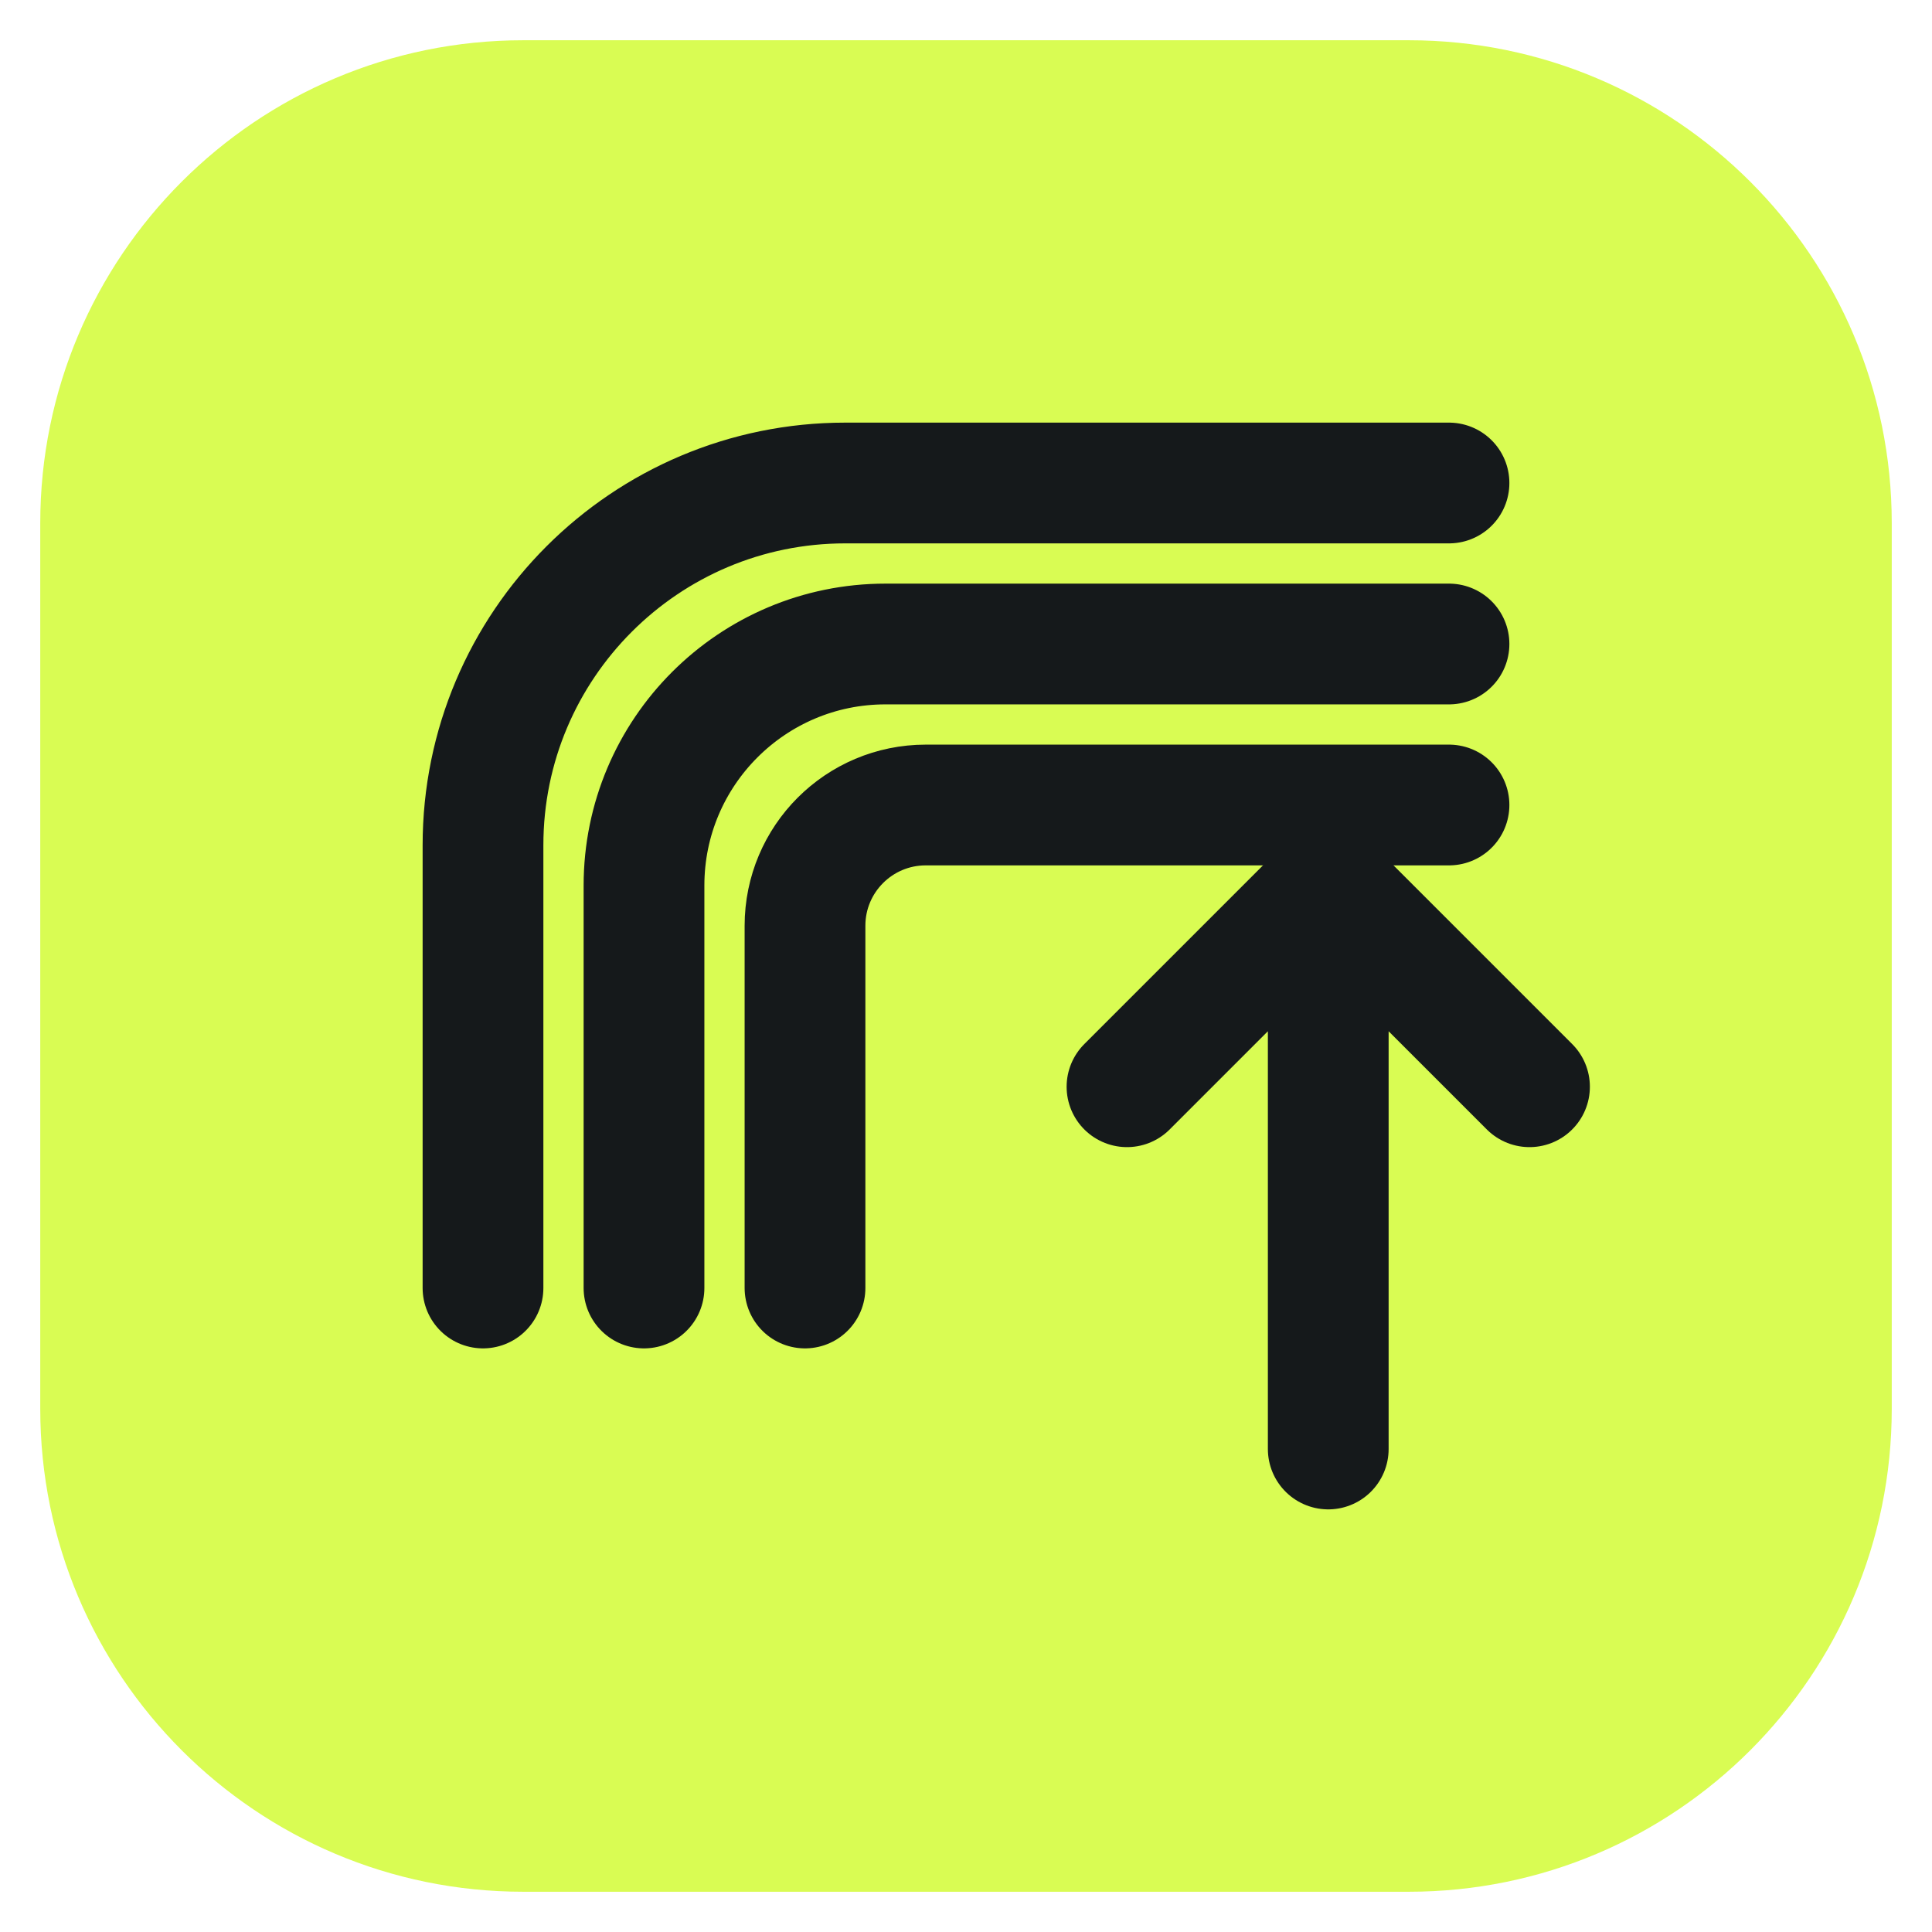
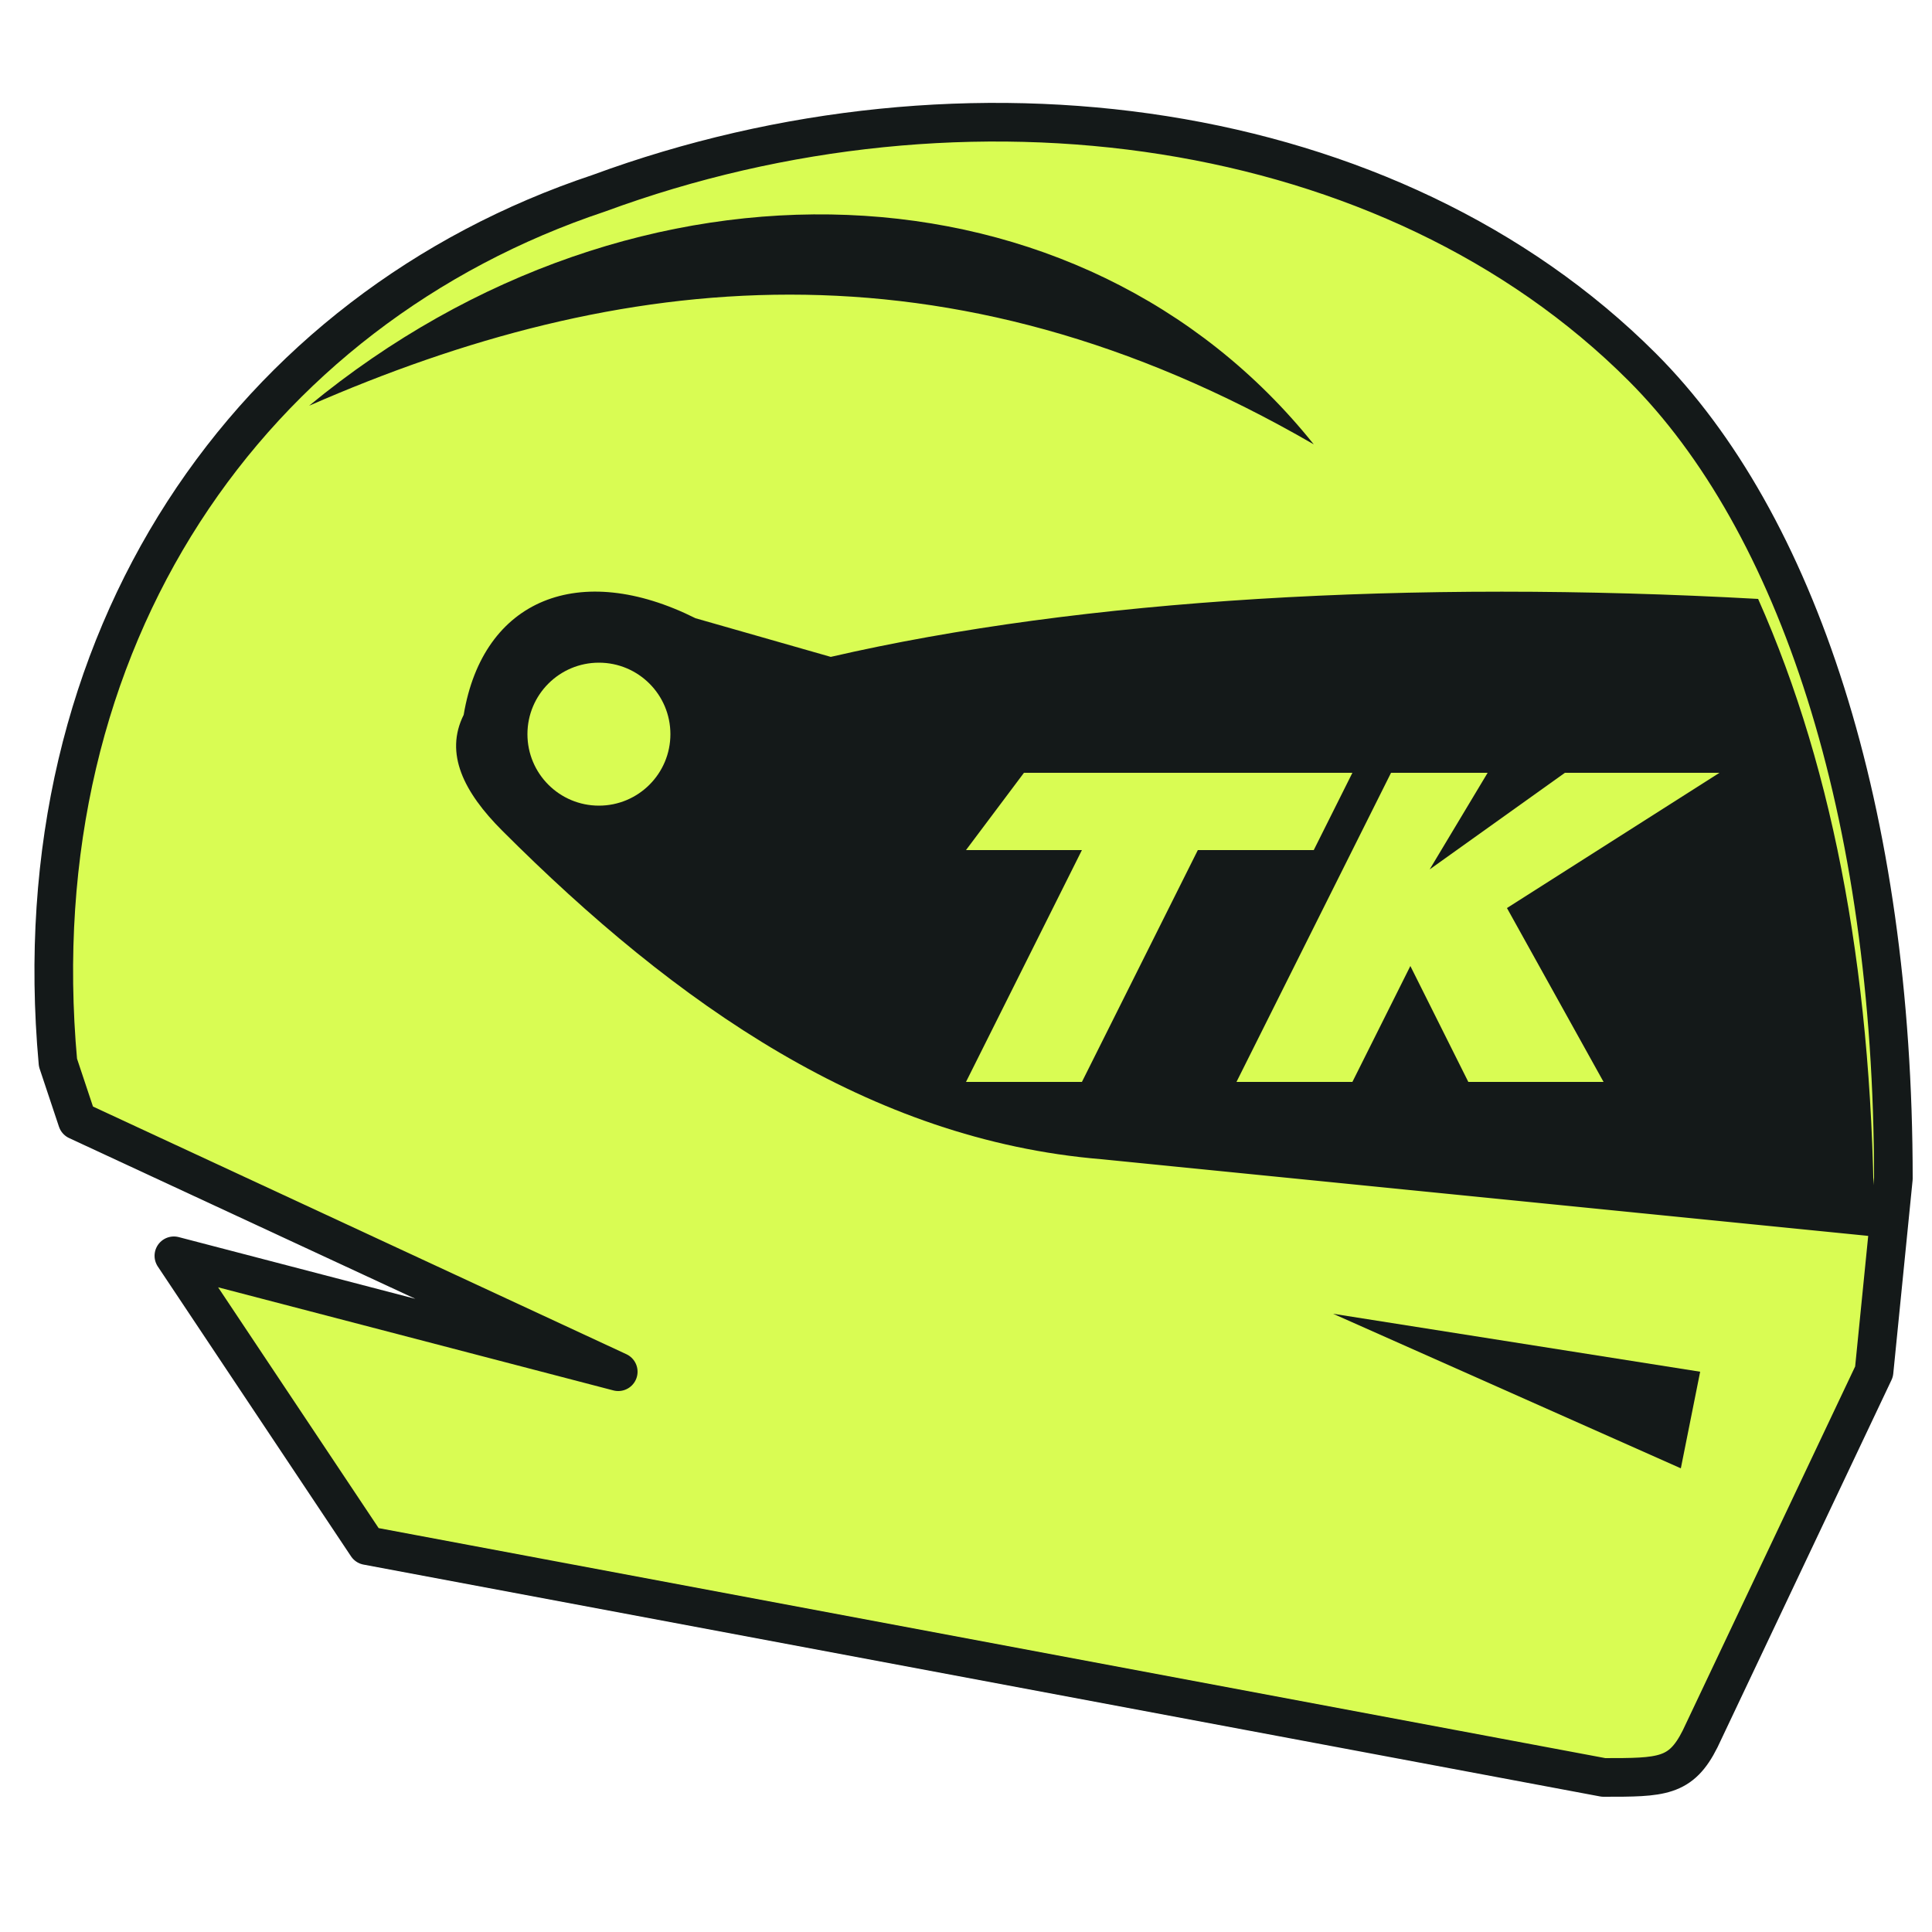
- <svg xmlns="http://www.w3.org/2000/svg" viewBox="0 0 48 48" fill="none">
-   <rect x="1" y="1" width="46" height="46" rx="12" fill="#d9fc53" />
-   <path d="M12 32V21a9 9 0 0 1 9-9h15M36 16H22a6 6 0 0 0-6 6v10M20 32v-9a3 3 0 0 1 3-3h13" stroke="#15191b" stroke-width="3" stroke-linecap="round" />
-   <path d="m28 27 5-5 5 5M33 23v13" stroke="#15191b" stroke-width="3" stroke-linecap="round" stroke-linejoin="round" />
+ <svg xmlns="http://www.w3.org/2000/svg" viewBox="0 0 100 100">
+   <path fill="#d9fc53" stroke="#141919" stroke-width="2" stroke-linejoin="round" d="M3 55C1 33 13 16 31 10c19-7 41-4 54 9 8 8 13 23 13 42l-1 10-9 19c-1 2-2 2-5 2L19 80 9 65l23 6L4 58Z" />
+   <g fill="#141919">
+     <path d="M16 21C33 7 56 8 68 23 49 12 32 14 16 21Z" />
+     <path d="M24 37c1-6 6-8 12-5l7 2c13-3 30-4 48-3 4 9 6 20 6 33l-40-4c-12-1-22-8-31-17-2-2-3-4-2-6Z" />
+     <path d="m69 68 19 3-1 5Z" />
+   </g>
+   <g fill="#d9fc53">
+     <circle cx="31" cy="38" r="3.7" />
+     <path d="m53 40-3 4h6l-6 12h6l6-12h6l2-4Zm19 0-8 16h6l3-6 3 6h7l-5-9 11-7h-8l-7 5 3-5Z" />
+   </g>
</svg>
